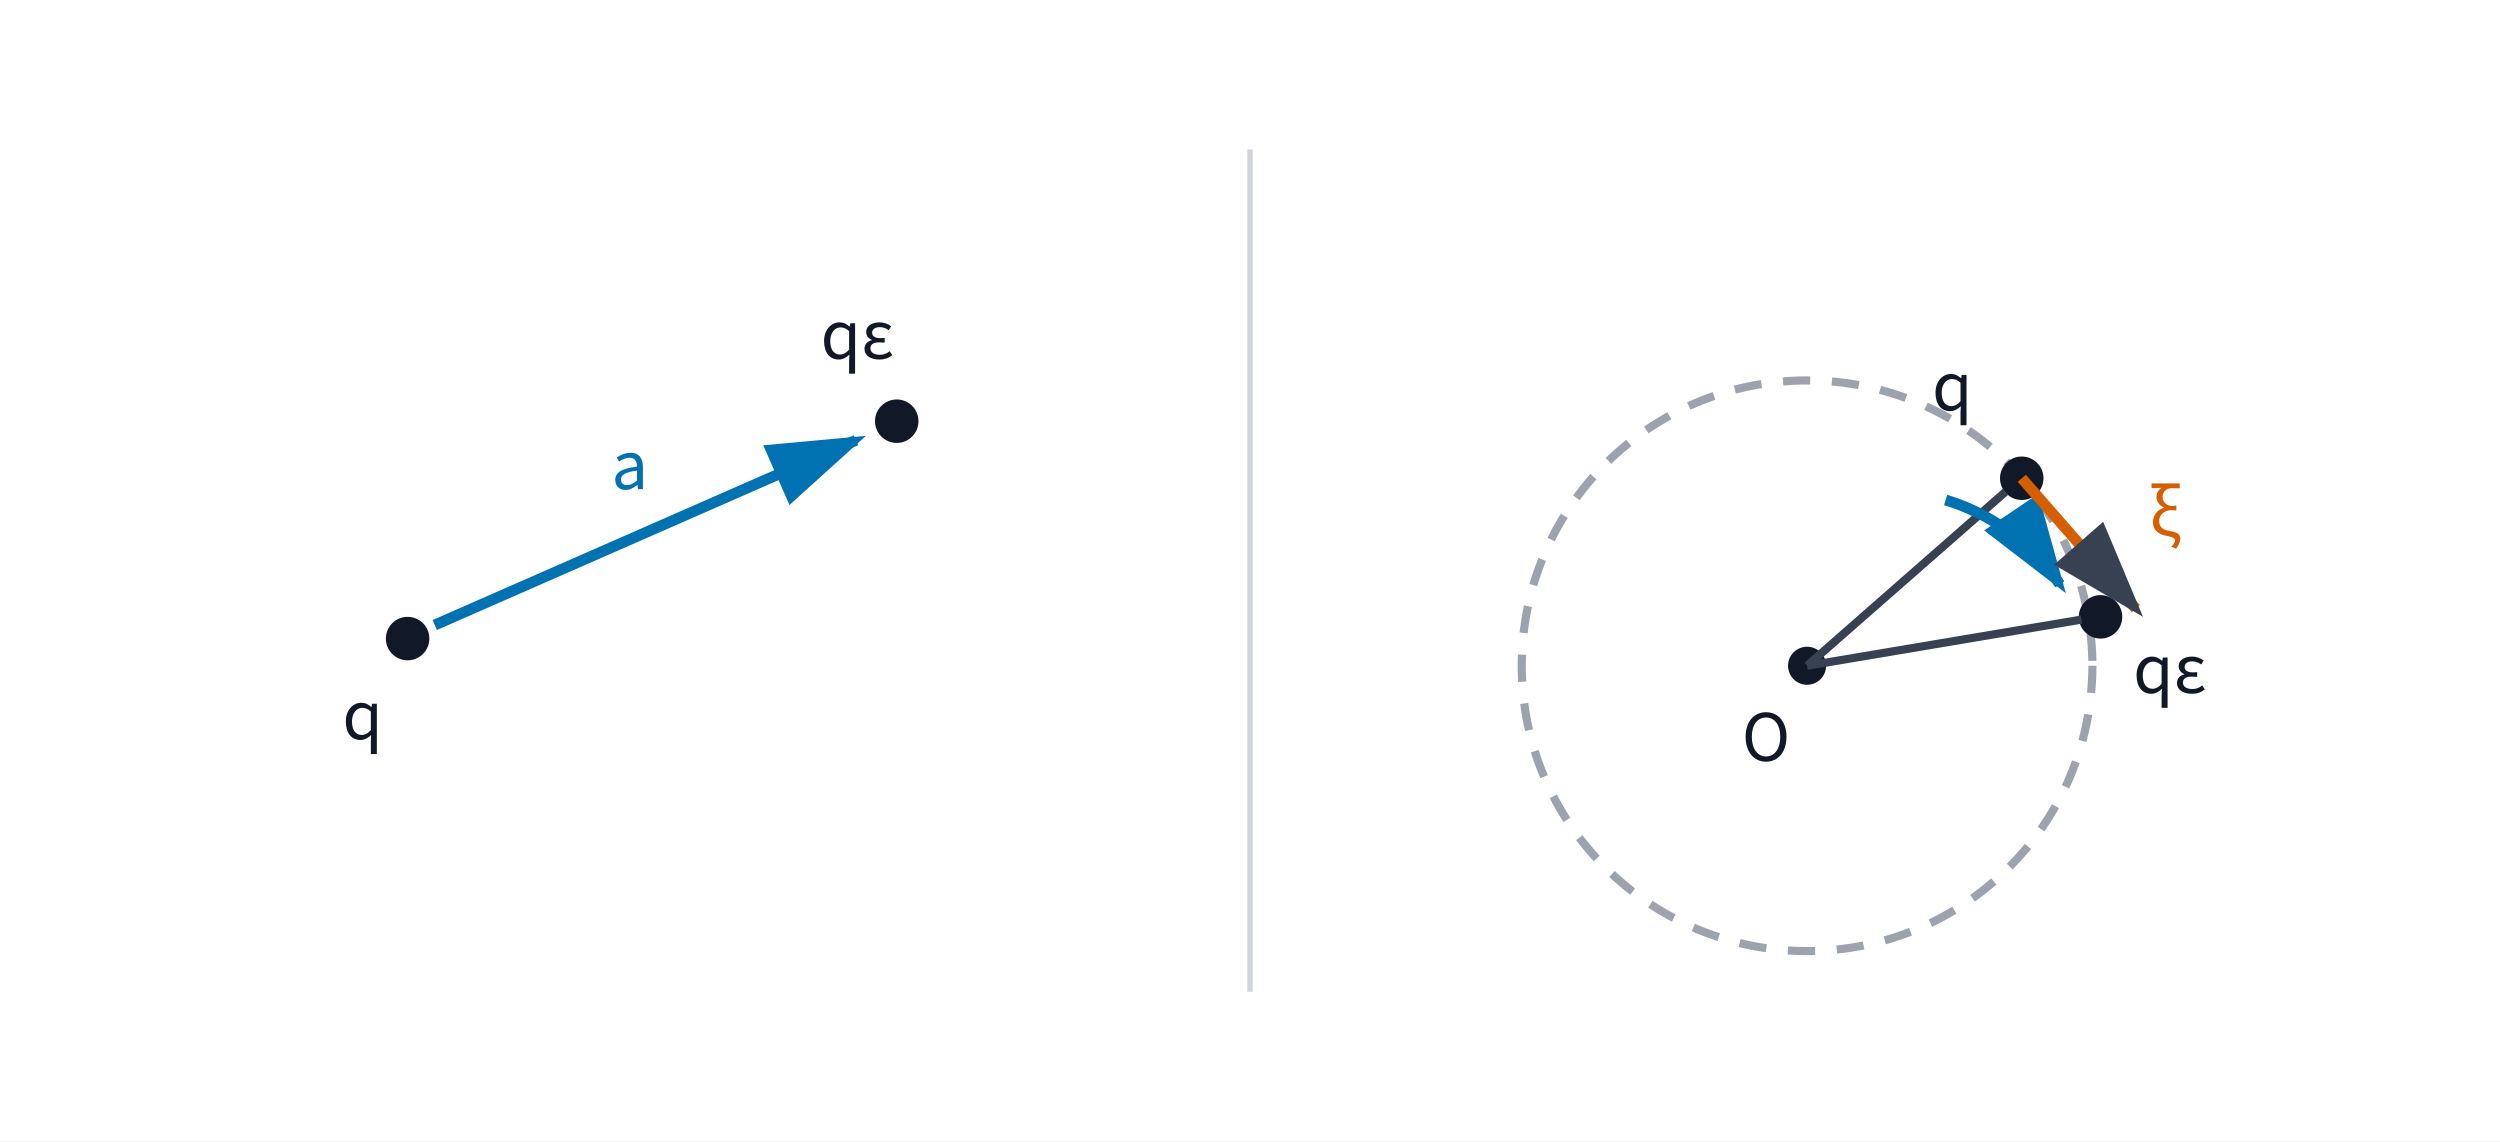
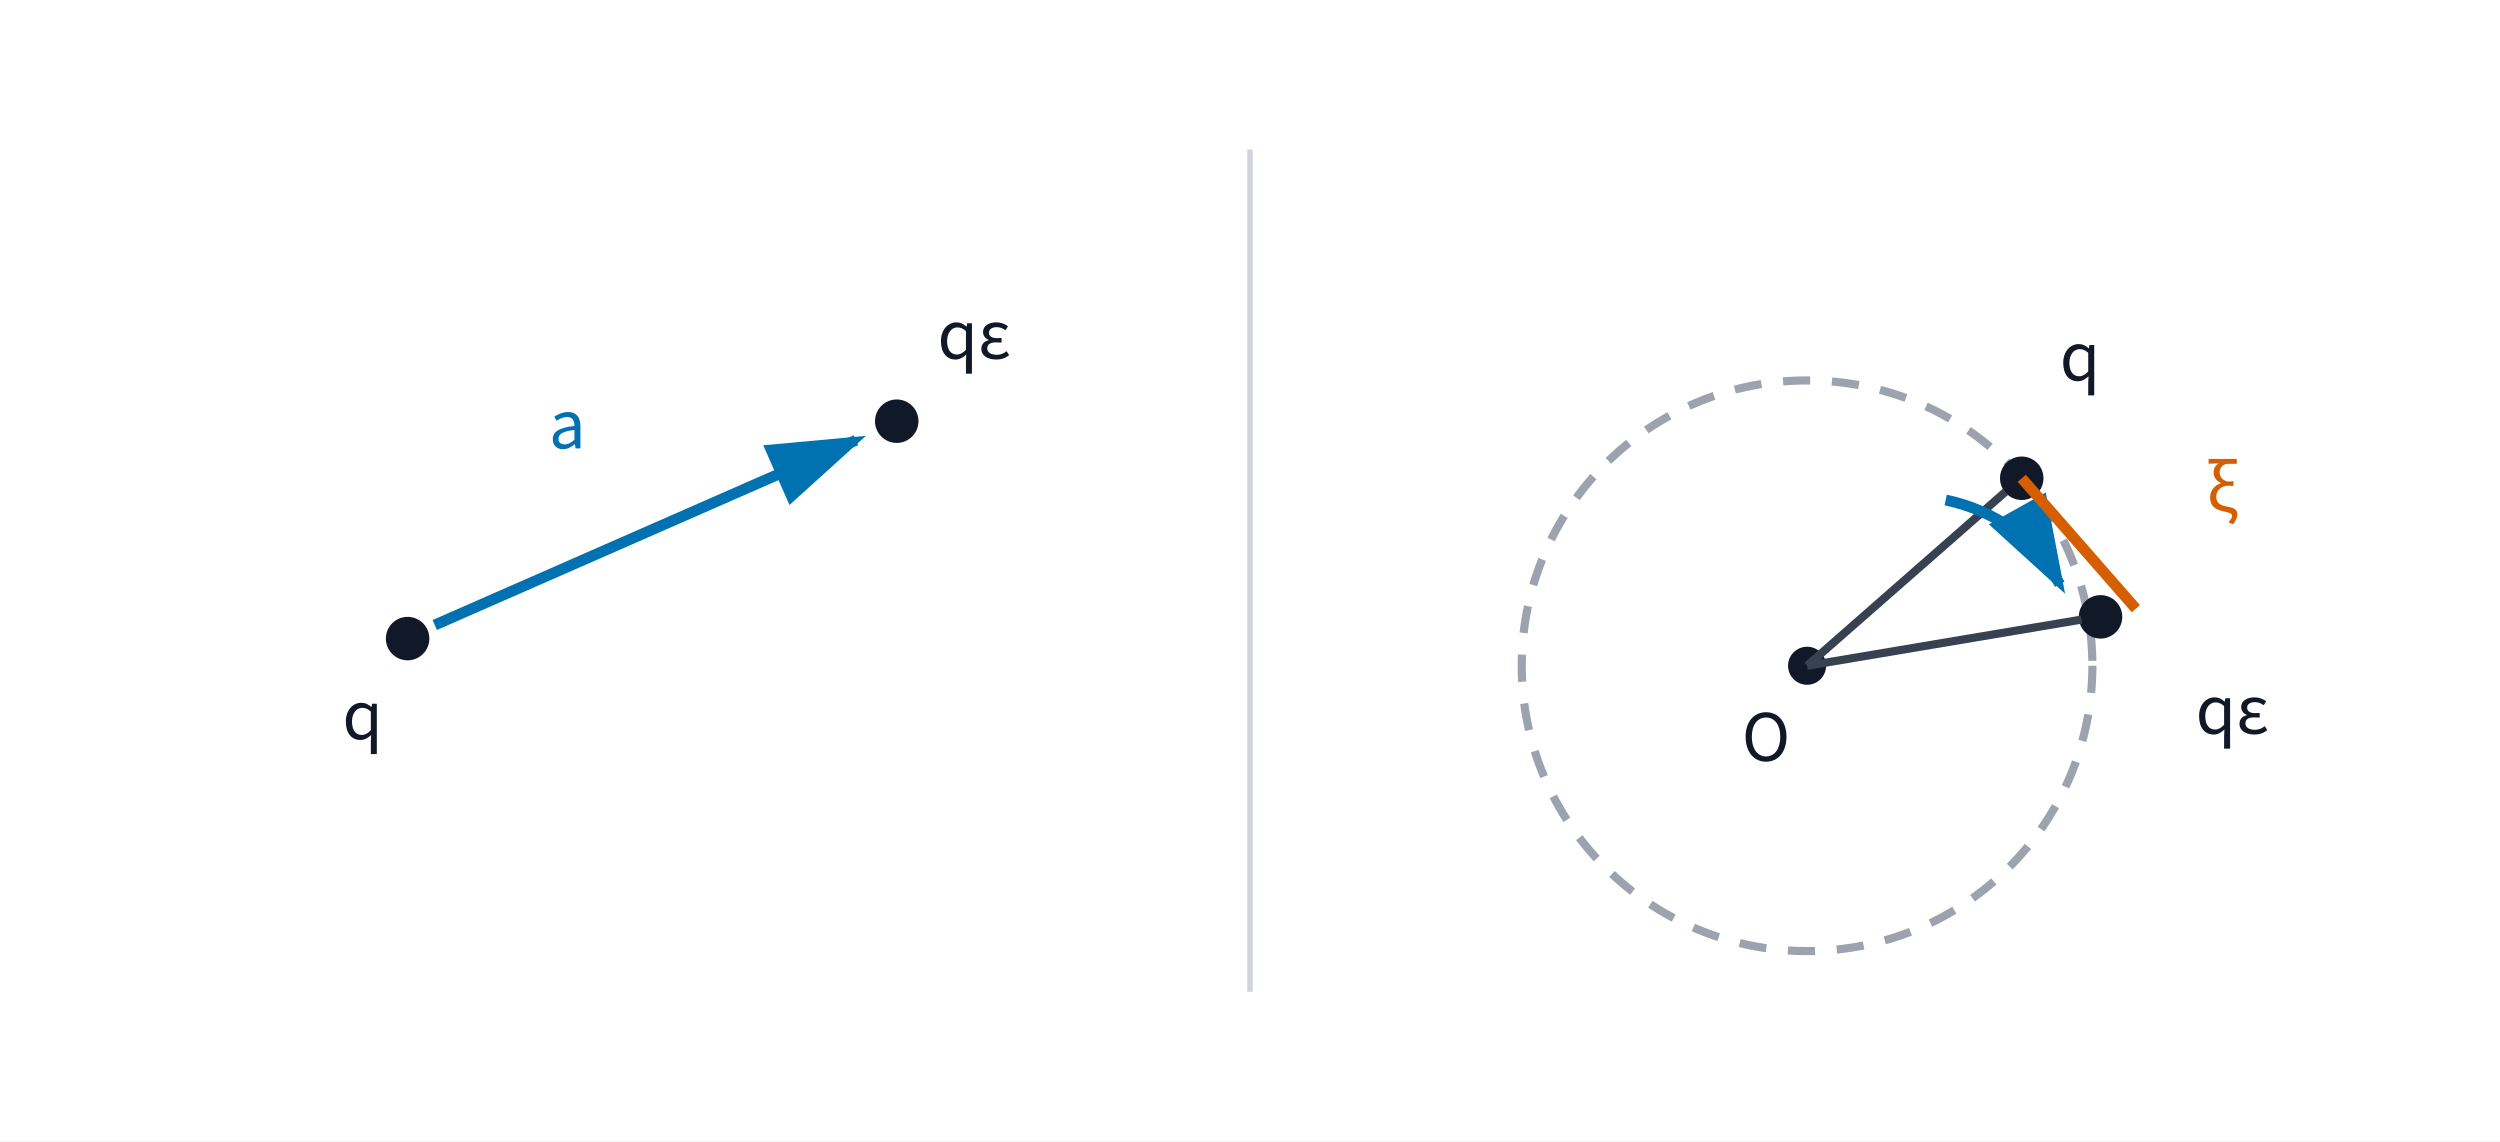
<svg xmlns="http://www.w3.org/2000/svg" data-layout-lint="strict" viewBox="0 0 920 420" role="img" aria-labelledby="title desc">
  <rect width="920" height="420" fill="white" />
  <defs>
    <marker id="arrow" markerWidth="10" markerHeight="10" refX="8" refY="3" orient="auto">
      <path d="M0,0 L0,6 L9,3 z" fill="#374151" />
    </marker>
    <marker id="blue-arrow" markerWidth="10" markerHeight="10" refX="8" refY="3" orient="auto">
      <path d="M0,0 L0,6 L9,3 z" fill="#0072B2" />
    </marker>
  </defs>
  <line x1="460" y1="55" x2="460" y2="365" stroke="#D1D5DB" stroke-width="2" />
  <circle cx="150" cy="235" r="8" fill="#111827" />
  <circle cx="330" cy="155" r="8" fill="#111827" />
  <line x1="160" y1="230" x2="315" y2="162" stroke="#0072B2" stroke-width="4" marker-end="url(#blue-arrow)" />
  <text x="126" y="272" font-family="Noto Sans CJK JP, sans-serif" font-size="24" fill="#111827">q</text>
-   <text x="302" y="132" font-family="Noto Sans CJK JP, sans-serif" font-size="24" fill="#111827">qε</text>
-   <text x="225" y="180" font-family="Noto Sans CJK JP, sans-serif" font-size="24" fill="#0072B2">a</text>
+   <text x="345" y="132" font-family="Noto Sans CJK JP, sans-serif" font-size="24" fill="#111827">qε</text>
+   <text x="202" y="165" font-family="Noto Sans CJK JP, sans-serif" font-size="24" fill="#0072B2">a</text>
  <circle cx="665" cy="245" r="7" fill="#111827" />
  <text x="641" y="280" font-family="Noto Sans CJK JP, sans-serif" font-size="24" fill="#111827">O</text>
  <circle cx="665" cy="245" r="105" fill="none" stroke="#9CA3AF" stroke-width="3" stroke-dasharray="10 8" />
  <circle cx="744" cy="176" r="8" fill="#111827" />
  <circle cx="773" cy="227" r="8" fill="#111827" />
  <line x1="665" y1="245" x2="738" y2="181" stroke="#374151" stroke-width="3" />
  <line x1="665" y1="245" x2="766" y2="228" stroke="#374151" stroke-width="3" />
-   <path d="M716 184 A78 78 0 0 1 758 215" fill="none" stroke="#0072B2" stroke-width="4" marker-end="url(#blue-arrow)" />
-   <line x1="744" y1="176" x2="786" y2="224" stroke="#D55E00" stroke-width="4" marker-end="url(#arrow)" />
-   <text x="711" y="151" font-family="Noto Sans CJK JP, sans-serif" font-size="24" fill="#111827">q</text>
-   <text x="785" y="255" font-family="Noto Sans CJK JP, sans-serif" font-size="24" fill="#111827">qε</text>
-   <text x="791" y="197" font-family="Noto Sans CJK JP, sans-serif" font-size="24" fill="#D55E00">ξ</text>
+   <path d="M716 184 Q744 190 758 215" fill="none" stroke="#0072B2" stroke-width="4" marker-end="url(#blue-arrow)" />
+   <line x1="744" y1="176" x2="786" y2="224" stroke="#D55E00" stroke-width="4" marker-end="url(#orange-arrow)" />
+   <text x="758" y="140" font-family="Noto Sans CJK JP, sans-serif" font-size="24" fill="#111827">q</text>
+   <text x="808" y="270" font-family="Noto Sans CJK JP, sans-serif" font-size="24" fill="#111827">qε</text>
+   <text x="812" y="188" font-family="Noto Sans CJK JP, sans-serif" font-size="24" fill="#D55E00">ξ</text>
</svg>
